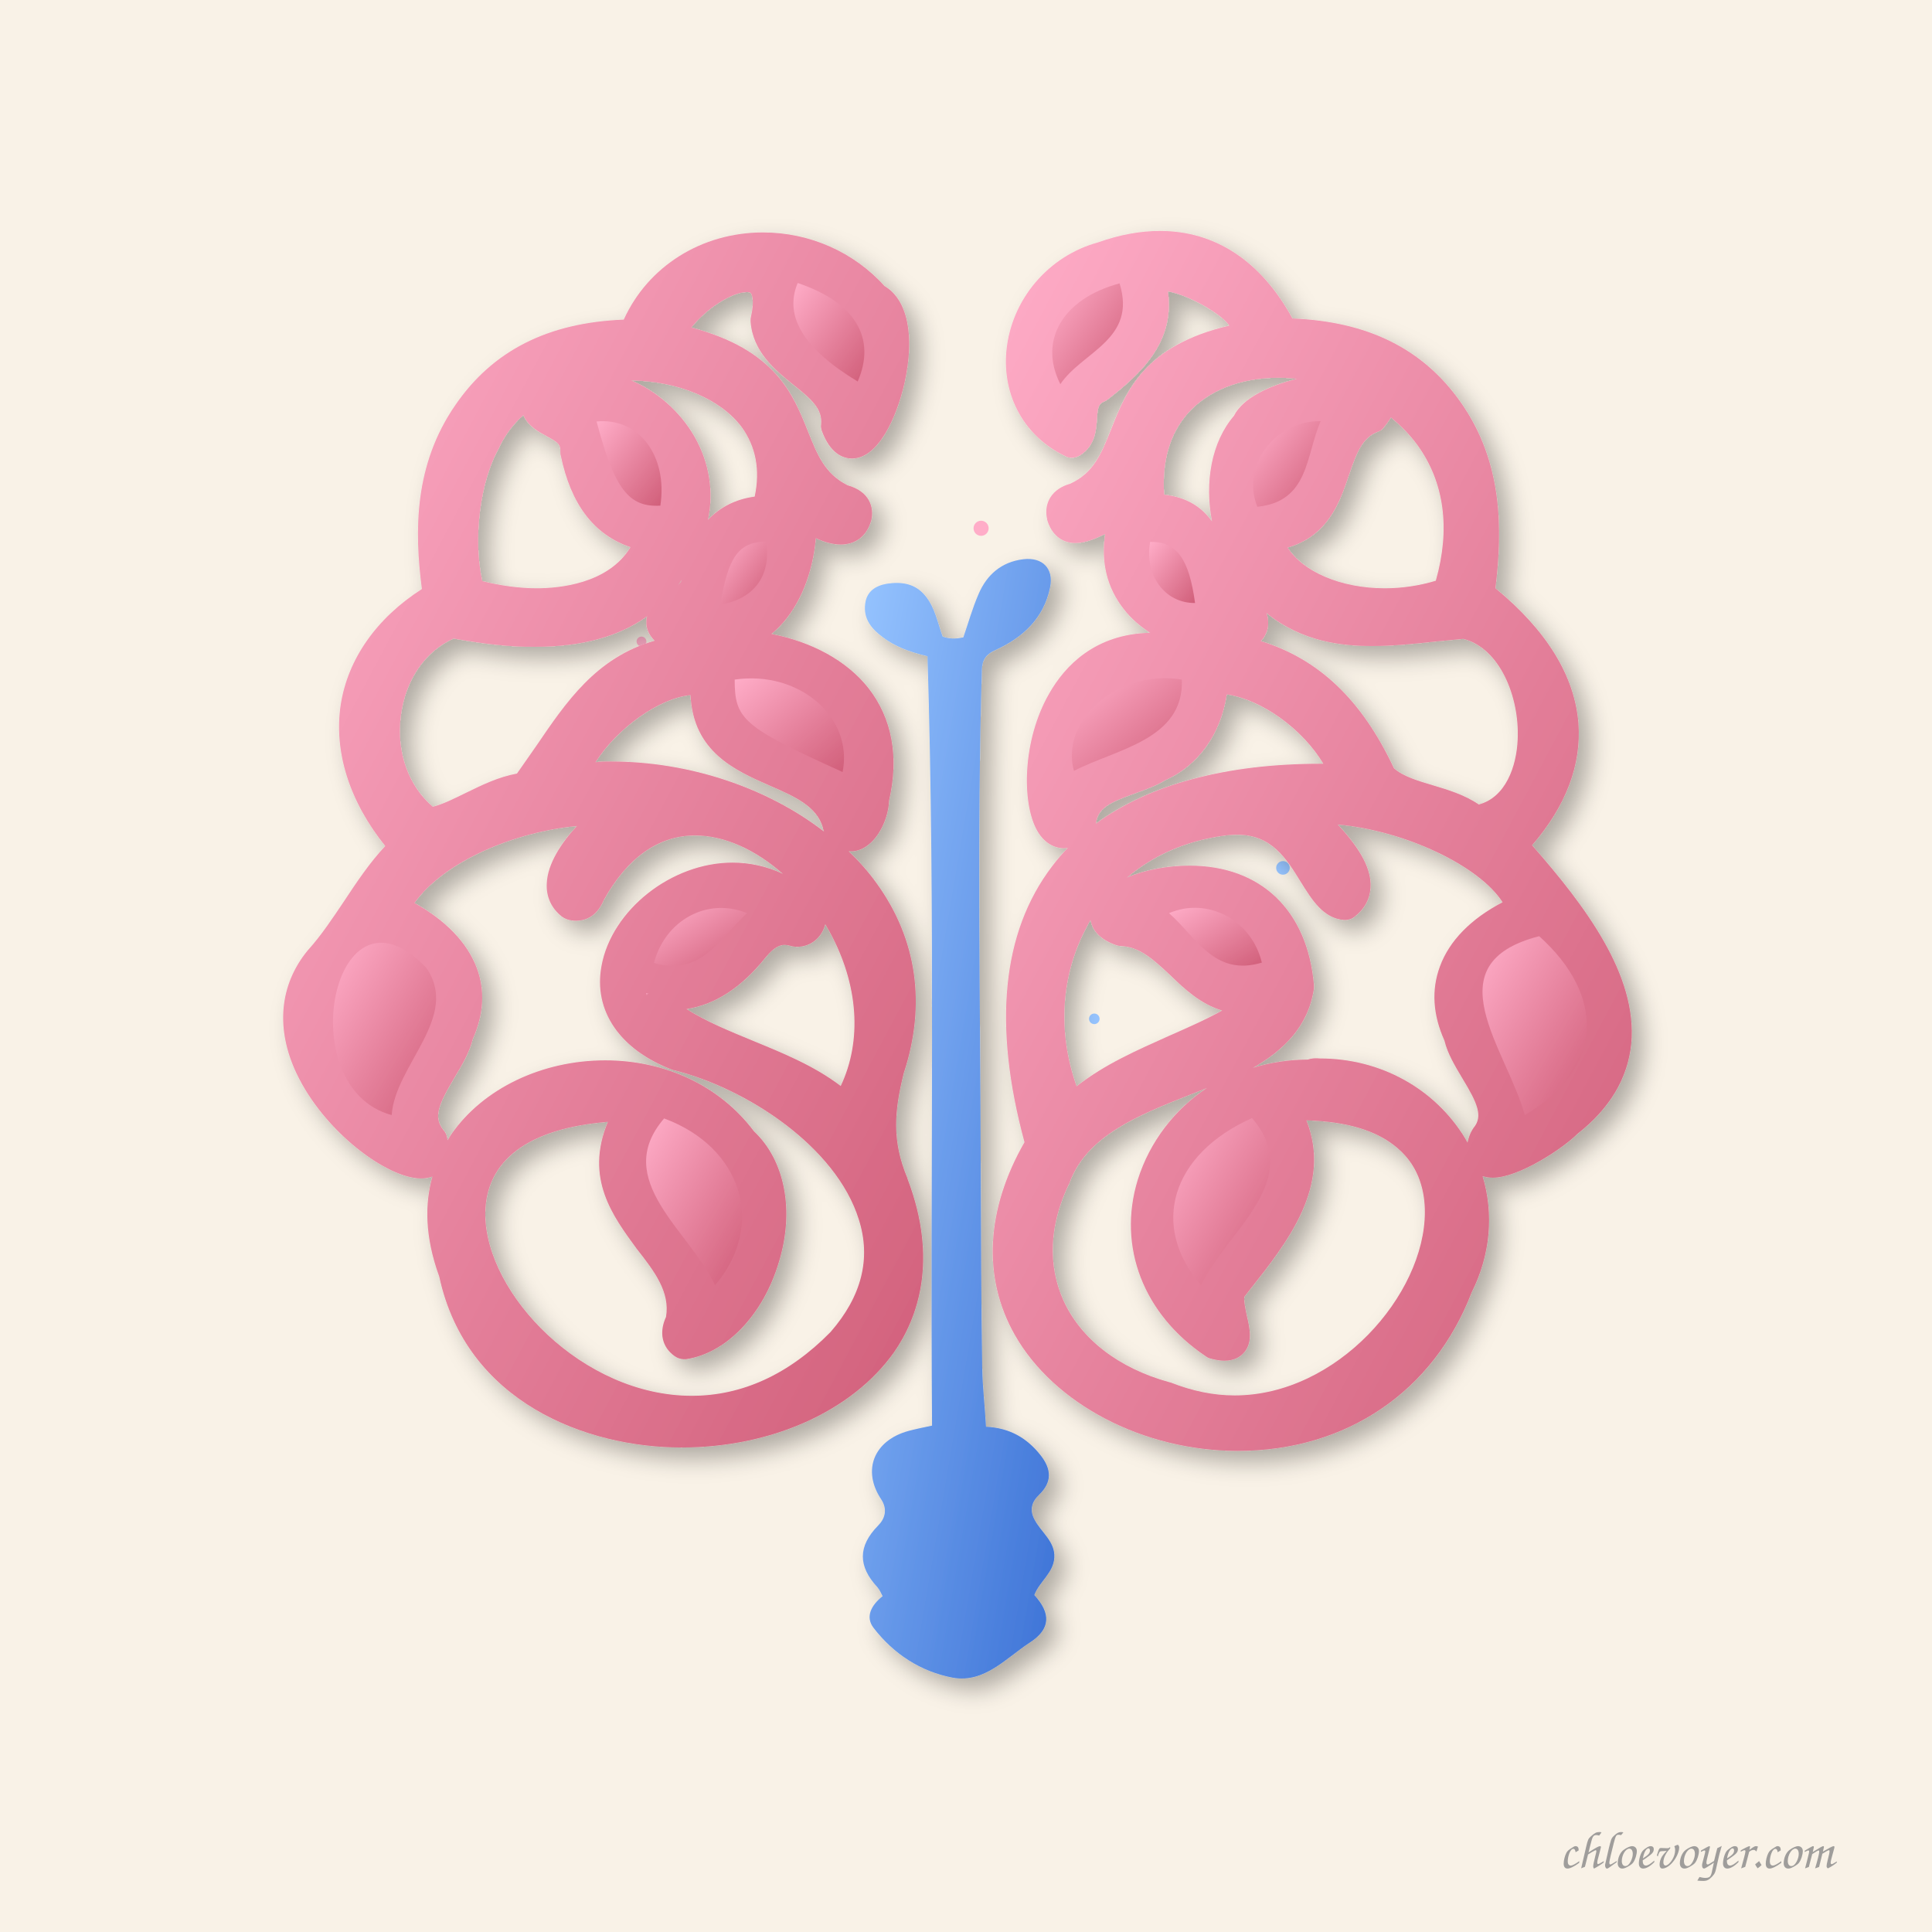
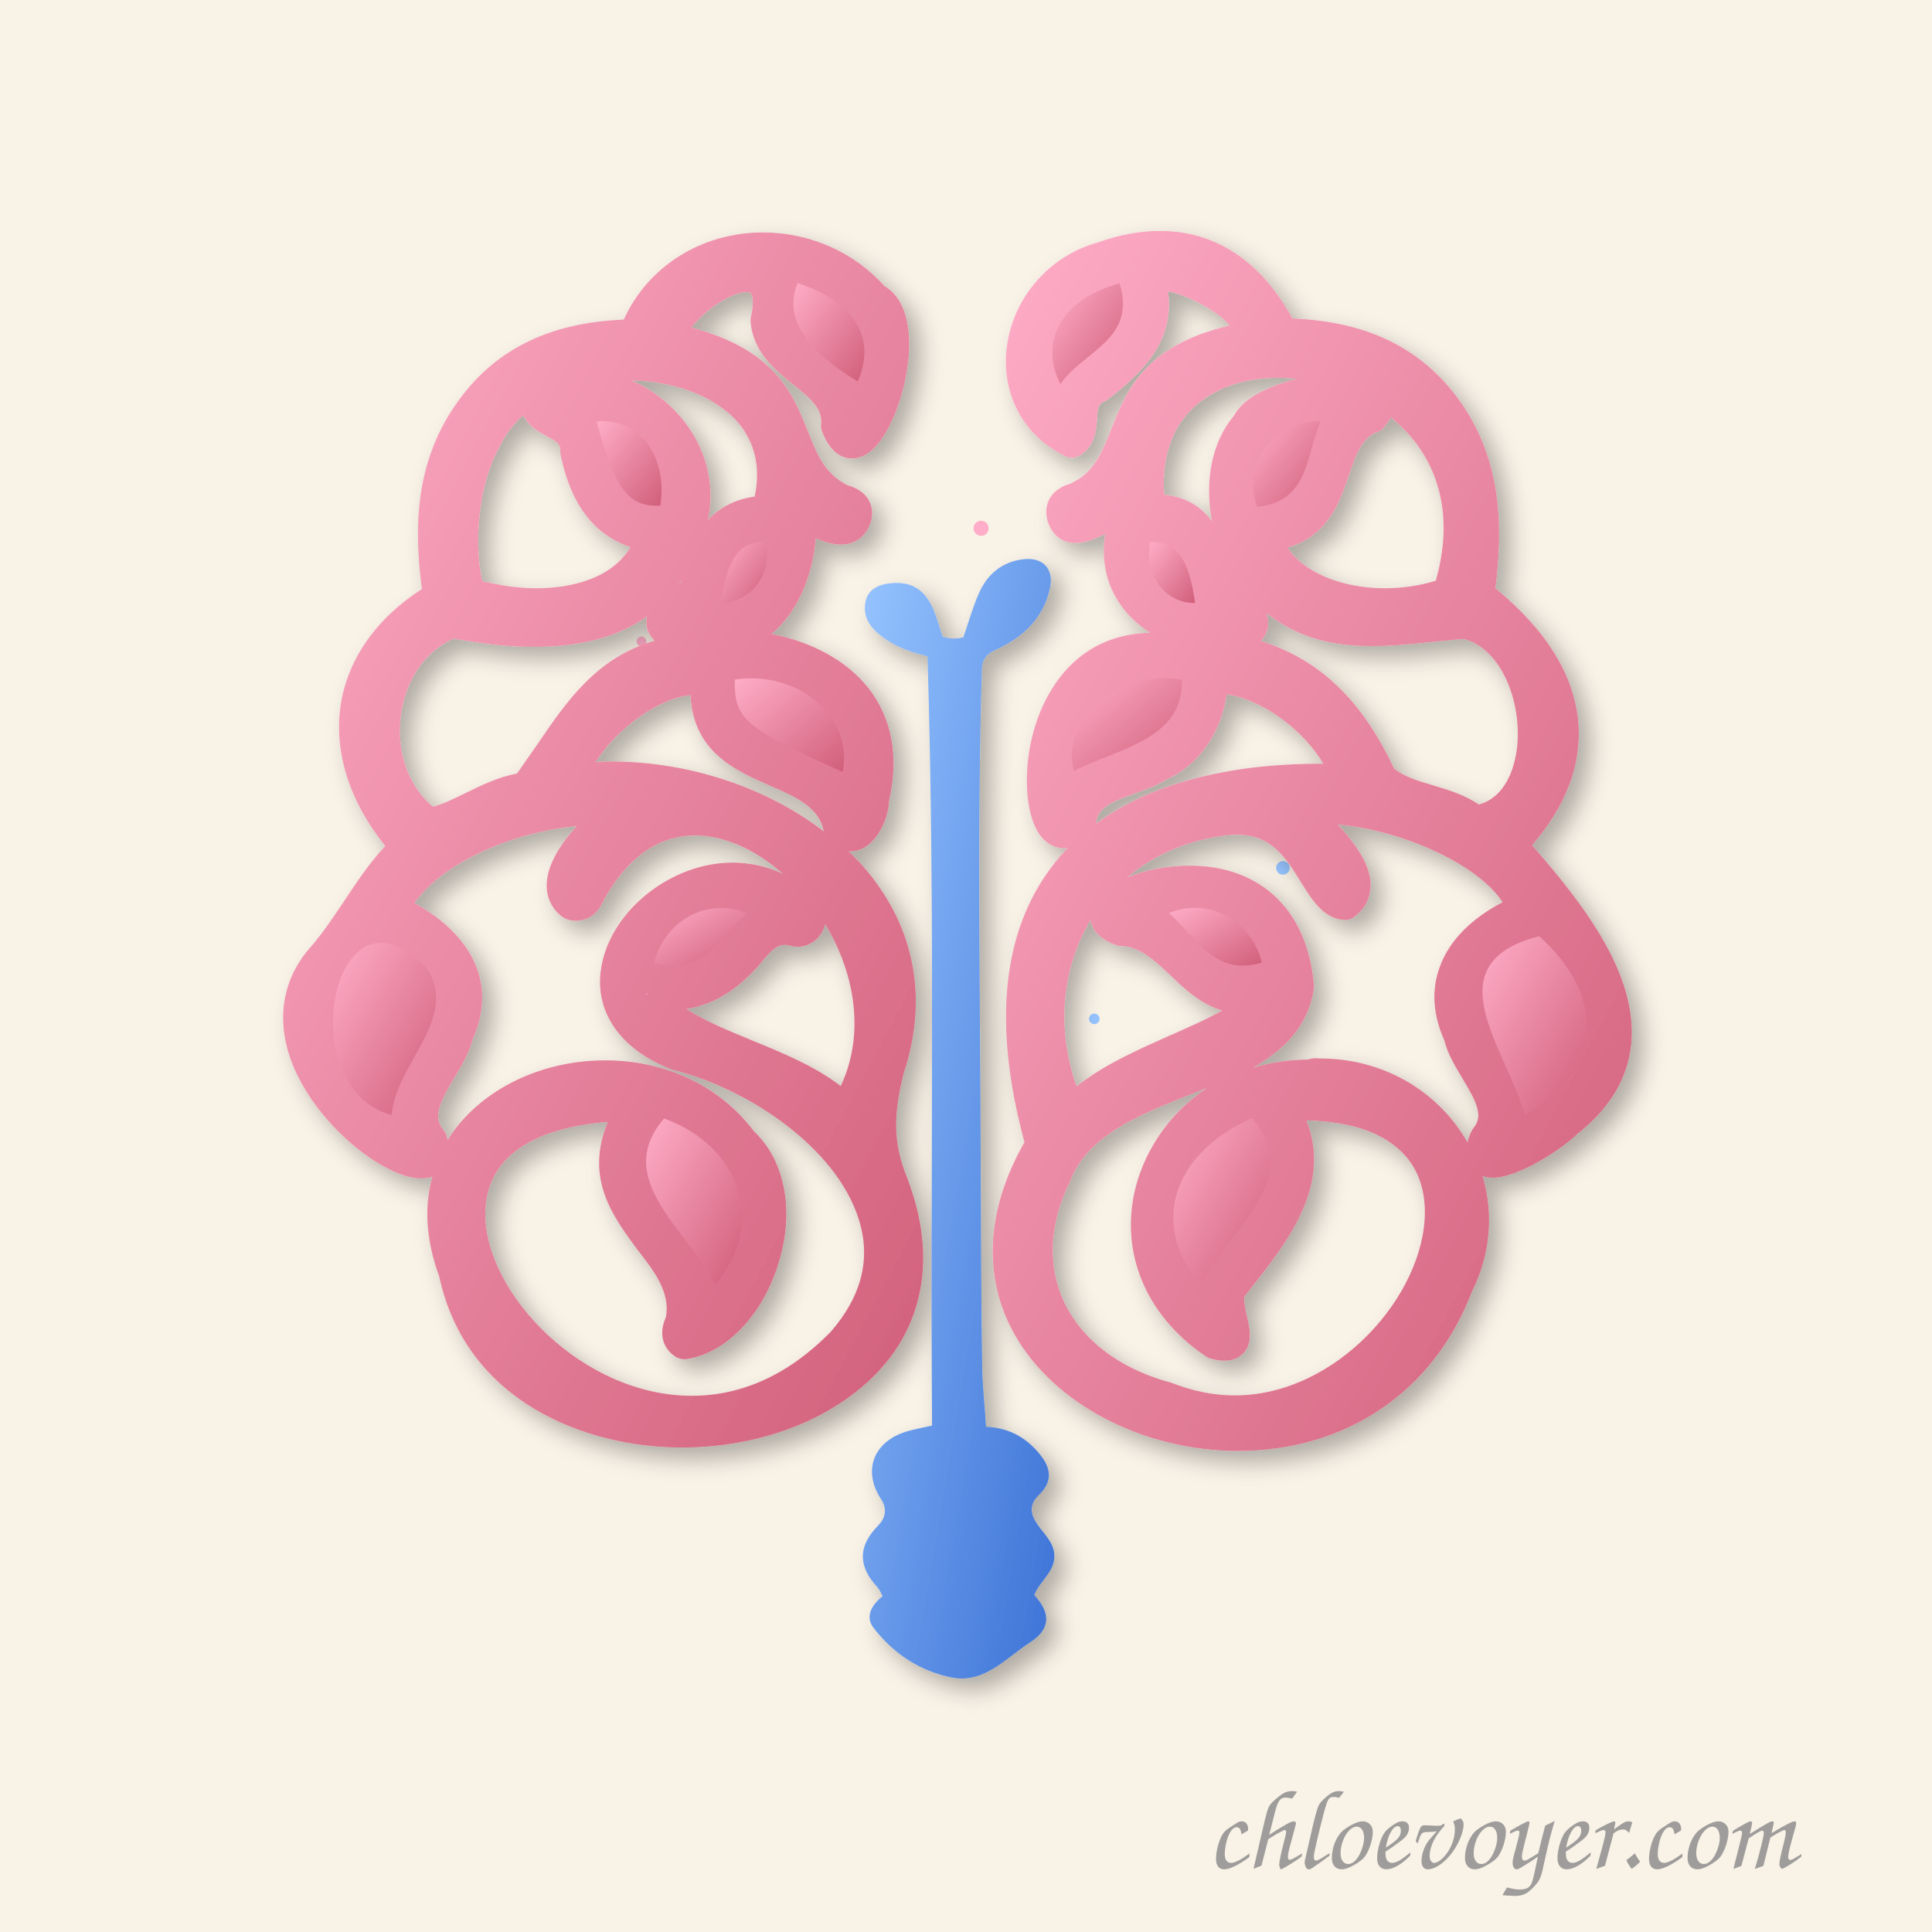
<svg xmlns="http://www.w3.org/2000/svg" version="1.1" id="Layer_1" x="0px" y="0px" width="360" height="360" viewBox="0 0 512 512" style="enable-background:new 0 0 512 512;" xml:space="preserve">
  <defs>
    <linearGradient id="blueGradient" x1="0%" y1="0%" x2="100%" y2="100%">
      <stop offset="0%" style="stop-color:#96C4FF">
        <animate attributeName="stop-color" values="#96C4FF; #88B8FF; #96C4FF" dur="5s" repeatCount="indefinite" />
      </stop>
      <stop offset="100%" style="stop-color:#3C72D6">
        <animate attributeName="stop-color" values="#3C72D6; #3068CC; #3C72D6" dur="5s" repeatCount="indefinite" />
      </stop>
    </linearGradient>
    <linearGradient id="pinkGradient" x1="0%" y1="0%" x2="100%" y2="100%">
      <stop offset="0%" style="stop-color:#FFADC8">
        <animate attributeName="stop-color" values="#FFADC8; #FFA0C0; #FFADC8" dur="5s" repeatCount="indefinite" />
      </stop>
      <stop offset="100%" style="stop-color:#D15F7A">
        <animate attributeName="stop-color" values="#D15F7A; #C85575; #D15F7A" dur="5s" repeatCount="indefinite" />
      </stop>
    </linearGradient>
    <filter id="shadow" x="-10%" y="-10%" width="120%" height="120%">
      <feDropShadow dx="3" dy="3" stdDeviation="3" flood-opacity="0.3" />
    </filter>
    <style type="text/css">
  .credit {
-     font-family: 'Kiddosy Free Outline', 'Architects Daughter', 'Handlee', 'Patrick Hand', cursive;
-     font-size: 14px;
+     font-family: 'Kiddosy Free', 'Architects Daughter', 'Handlee', 'Patrick Hand', cursive;
+     font-size: 30px;
    fill: #888888;
    opacity: 0.8;
  }
  .credit:hover {
    fill: #666666;
    opacity: 1;
  }
</style>
  </defs>
  <style type="text/css">
    .st0{fill:#F9F2E7;}
    .st1{fill:none;}
    .st2{fill:url(#blueGradient);}
    .st3{fill:url(#pinkGradient);}
    
    @keyframes pulseOpacity {
        0% { opacity: 0.9; }
        50% { opacity: 1; }
        100% { opacity: 0.9; }
    }
      
    .animated-element {
        animation: pulseOpacity 4s infinite;
    }
</style>
  <rect class="st0" width="512" height="512" />
  <path class="st1" d="M234.5,161.1c4.7-2.2,7.5-0.2,8.2,5.9C239.1,166,236.1,164.7,234.5,161.1z" />
  <path class="st1" d="M273,153.9c-1.3,6.3-5.3,9.9-10.4,13C261.9,160.5,266.8,154.1,273,153.9z" />
  <path class="st1" d="M255.1,377.7c-0.7,0-1.6-0.1-2.5-0.2c-0.5-67.6,0.7-135-1.2-202.6c0.6-0.4,1.7-0.3,2.8,0.1     C253.8,242.4,253.8,309.9,255.1,377.7z" />
  <circle cx="256" cy="256" r="0" fill="none" stroke="#779FF2" stroke-width="1">
    <animate attributeName="r" values="0;100" dur="4s" repeatCount="indefinite" />
    <animate attributeName="opacity" values="0.5;0" dur="4s" repeatCount="indefinite" />
  </circle>
  <g id="thinking-particles" class="animated-element">
    <circle cx="210" cy="190" r="2" fill="#96C4FF">
      <animateMotion path="M0,0 C10,10 20,-10 30,0" dur="3s" repeatCount="indefinite" />
      <animate attributeName="opacity" values="0;0.7;0" dur="3s" repeatCount="indefinite" />
    </circle>
    <circle cx="310" cy="180" r="2" fill="#96C4FF">
      <animateMotion path="M0,0 C-15,15 15,15 0,0" dur="4s" repeatCount="indefinite" />
      <animate attributeName="opacity" values="0;0.7;0" dur="4s" repeatCount="indefinite" />
    </circle>
    <circle cx="260" cy="140" r="2" fill="#FFADC8">
      <animateMotion path="M0,0 C10,-20 -10,-20 0,0" dur="3.5s" repeatCount="indefinite" />
      <animate attributeName="opacity" values="0;0.7;0" dur="3.5s" repeatCount="indefinite" />
    </circle>
    <circle cx="180" cy="220" r="1.5" fill="#FFADC8">
      <animateMotion path="M0,0 C-5,15 15,5 10,-10" dur="4.5s" repeatCount="indefinite" />
      <animate attributeName="opacity" values="0;0.6;0" dur="4.5s" repeatCount="indefinite" />
    </circle>
    <circle cx="340" cy="230" r="1.8" fill="#96C4FF">
      <animateMotion path="M0,0 C15,10 -5,20 -15,5" dur="5s" repeatCount="indefinite" />
      <animate attributeName="opacity" values="0;0.7;0" dur="5s" repeatCount="indefinite" />
    </circle>
    <circle cx="230" cy="300" r="1.2" fill="#FFADC8">
      <animateMotion path="M0,0 C-10,-10 -20,5 0,15" dur="3.8s" repeatCount="indefinite" />
      <animate attributeName="opacity" values="0;0.5;0" dur="3.8s" repeatCount="indefinite" />
    </circle>
    <circle cx="290" cy="270" r="1.4" fill="#96C4FF">
      <animateMotion path="M0,0 C5,15 15,-5 5,-20" dur="4.2s" repeatCount="indefinite" />
      <animate attributeName="opacity" values="0;0.7;0" dur="4.2s" repeatCount="indefinite" />
    </circle>
    <circle cx="170" cy="170" r="1.3" fill="#FFADC8">
      <animateMotion path="M0,0 C-15,-5 -5,20 10,10" dur="3.6s" repeatCount="indefinite" />
      <animate attributeName="opacity" values="0;0.6;0" dur="3.6s" repeatCount="indefinite" />
    </circle>
  </g>
  <g id="main-content" style="filter:url(#shadow)">
    <g id="brain-elements">
      <animateTransform attributeName="transform" type="translate" values="0,3; 0,-3; 0,3" dur="6s" repeatCount="indefinite" additive="sum" calcMode="spline" keySplines="0.4 0 0.6 1; 0.4 0 0.6 1" />
      <animateTransform attributeName="transform" type="rotate" values="0 256 256; 2 256 256; 0 256 256; -2 256 256; 0 256 256" dur="8s" repeatCount="indefinite" additive="sum" calcMode="spline" keySplines="0.4 0 0.6 1; 0.4 0 0.6 1; 0.4 0 0.6 1; 0.4 0 0.6 1" />
      <g id="central-elements" class="animated-element">
        <animateTransform attributeName="transform" type="scale" values="1; 1.02; 1" dur="3s" repeatCount="indefinite" additive="sum" calcMode="spline" keySplines="0.4 0 0.6 1; 0.4 0 0.6 1" />
        <path class="st2" d="M245.8,173.9c-5-1.2-8.6-2.6-11.8-5c-3-2.2-5.3-4.9-4.7-9c0.4-3.2,2.8-4.7,5.7-5.2c3.9-0.6,7.6-0.1,10.3,3.3             c2.5,3.1,3.2,7.1,4.5,10.7c1.9,0.7,3.7,0.6,5.5,0.2c1.3-3.8,2.4-7.7,4-11.4c2.2-5.2,6.1-8.6,11.9-9.3c5-0.6,8.1,2.4,7.1,7.4             c-1.7,8.3-7.3,13.4-14.6,16.7c-2.4,1.1-3.4,2.5-3.5,5.2c-1.3,44-0.4,88-0.3,132c0.1,17.7,0.1,35.5,0.4,53.2c0.1,5,0.7,10,1,15.4             c6.3,0.3,10.9,3,14.5,7.6c2.9,3.7,3,7.1-0.4,10.4c-2,1.9-2.6,4-1.3,6.5c1.7,3.4,5.6,5.9,5.3,10.2c-0.2,4-4,6.4-5.3,9.9             c4.4,4.8,4.4,9-1.2,12.6c-6.3,4.1-12,10.8-20.4,9.3c-8.5-1.6-15.7-6.3-21-13.2c-2.3-3-0.5-6.1,2.4-8.4c-0.4-0.8-0.8-1.7-1.4-2.4             c-5.1-5.5-5.2-10.8,0.2-16.3c1.8-1.8,2.6-4.3,0.8-7c-5.1-7.7-1.9-15.6,7.3-18.1c1.9-0.5,3.8-0.9,6.2-1.4             C246.5,309.8,247.9,241.9,245.8,173.9z">
          <animate attributeName="d" values="M245.8,173.9c-5-1.2-8.6-2.6-11.8-5c-3-2.2-5.3-4.9-4.7-9c0.4-3.2,2.8-4.7,5.7-5.2c3.9-0.6,7.6-0.1,10.3,3.3                    c2.5,3.1,3.2,7.1,4.5,10.7c1.9,0.7,3.7,0.6,5.5,0.2c1.3-3.8,2.4-7.7,4-11.4c2.2-5.2,6.1-8.6,11.9-9.3c5-0.6,8.1,2.4,7.1,7.4                    c-1.7,8.3-7.3,13.4-14.6,16.7c-2.4,1.1-3.4,2.5-3.5,5.2c-1.3,44-0.4,88-0.3,132c0.1,17.7,0.1,35.5,0.4,53.2c0.1,5,0.7,10,1,15.4                    c6.3,0.3,10.9,3,14.5,7.6c2.9,3.7,3,7.1-0.4,10.4c-2,1.9-2.6,4-1.3,6.5c1.7,3.4,5.6,5.9,5.3,10.2c-0.2,4-4,6.4-5.3,9.9                    c4.4,4.8,4.4,9-1.2,12.6c-6.3,4.1-12,10.8-20.4,9.3c-8.5-1.6-15.7-6.3-21-13.2c-2.3-3-0.5-6.1,2.4-8.4c-0.4-0.8-0.8-1.7-1.4-2.4                    c-5.1-5.5-5.2-10.8,0.2-16.3c1.8-1.8,2.6-4.3,0.8-7c-5.1-7.7-1.9-15.6,7.3-18.1c1.9-0.5,3.8-0.9,6.2-1.4                    C246.5,309.8,247.9,241.9,245.8,173.9z;                                         M246.2,174.2c-5.1-1.3-8.8-2.7-12-5.1c-3.1-2.3-5.4-5-4.8-9.2c0.4-3.3,2.9-4.8,5.8-5.3c4-0.6,7.8-0.1,10.5,3.4                    c2.6,3.2,3.3,7.3,4.6,10.9c1.9,0.7,3.8,0.6,5.6,0.2c1.3-3.9,2.4-7.9,4.1-11.6c2.2-5.3,6.2-8.8,12.1-9.5c5.1-0.6,8.3,2.4,7.2,7.5                    c-1.7,8.5-7.4,13.7-14.9,17c-2.4,1.1-3.5,2.6-3.6,5.3c-1.3,44.9-0.4,89.8-0.3,134.7c0.1,18.1,0.1,36.2,0.4,54.3c0.1,5.1,0.7,10.2,1,15.7                    c6.4,0.3,11.1,3.1,14.8,7.8c3,3.8,3.1,7.2-0.4,10.6c-2,1.9-2.7,4.1-1.3,6.6c1.7,3.5,5.7,6,5.4,10.4c-0.2,4.1-4.1,6.5-5.4,10.1                    c4.5,4.9,4.5,9.2-1.2,12.9c-6.4,4.2-12.2,11-20.8,9.5c-8.7-1.6-16-6.4-21.4-13.5c-2.3-3.1-0.5-6.2,2.4-8.6c-0.4-0.8-0.8-1.7-1.4-2.4                    c-5.2-5.6-5.3-11,0.2-16.6c1.8-1.8,2.7-4.4,0.8-7.1c-5.2-7.9-1.9-15.9,7.4-18.5c1.9-0.5,3.9-0.9,6.3-1.4                    C246.9,311.1,248.3,242.5,246.2,174.2z;                                        M245.8,173.9c-5-1.2-8.6-2.6-11.8-5c-3-2.2-5.3-4.9-4.7-9c0.4-3.2,2.8-4.7,5.7-5.2c3.9-0.6,7.6-0.1,10.3,3.3                    c2.5,3.1,3.2,7.1,4.5,10.7c1.9,0.7,3.7,0.6,5.5,0.2c1.3-3.8,2.4-7.7,4-11.4c2.2-5.2,6.1-8.6,11.9-9.3c5-0.6,8.1,2.4,7.1,7.4                    c-1.7,8.3-7.3,13.4-14.6,16.7c-2.4,1.1-3.4,2.5-3.5,5.2c-1.3,44-0.4,88-0.3,132c0.1,17.7,0.1,35.5,0.4,53.2c0.1,5,0.7,10,1,15.4                    c6.3,0.3,10.9,3,14.5,7.6c2.9,3.7,3,7.1-0.4,10.4c-2,1.9-2.6,4-1.3,6.5c1.7,3.4,5.6,5.9,5.3,10.2c-0.2,4-4,6.4-5.3,9.9                    c4.4,4.8,4.4,9-1.2,12.6c-6.3,4.1-12,10.8-20.4,9.3c-8.5-1.6-15.7-6.3-21-13.2c-2.3-3-0.5-6.1,2.4-8.4c-0.4-0.8-0.8-1.7-1.4-2.4                    c-5.1-5.5-5.2-10.8,0.2-16.3c1.8-1.8,2.6-4.3,0.8-7c-5.1-7.7-1.9-15.6,7.3-18.1c1.9-0.5,3.8-0.9,6.2-1.4                    C246.5,309.8,247.9,241.9,245.8,173.9z" dur="7s" repeatCount="indefinite" calcMode="spline" keySplines="0.4 0 0.6 1; 0.4 0 0.6 1" />
        </path>
      </g>
      <g class="animated-element">
        <path class="st3" d="M180.6,383.6c-25.1,0-57-11.9-64.2-45.3c-3.9-10.7-3.8-19.5-1.8-26.5c-0.9,0.3-1.9,0.5-3,0.5c0,0,0,0,0,0    c-9,0-25.7-12.4-33-27.8c-5.6-11.8-4.6-23.5,3-32.7c0,0,0.1-0.1,0.1-0.1c3.5-3.9,6.4-8.3,9.5-12.9c3.3-5,6.7-10.1,10.9-14.6    c-9.5-11.8-13.7-25-11.8-37.5c1.9-12.1,9.5-22.9,21.5-30.6c-2-15.4-2.1-32.9,8.9-48.8c9.9-14.4,24.5-21.8,44.6-22.6    c6.4-14.1,20.6-23.1,36.9-23.1c12.4,0,24.1,5.2,32.2,14.2c6.1,3.6,8.1,13.1,5.3,25.7c-2.1,9.2-7,20-13.9,20c0,0,0,0,0,0    c-2.4,0-5.8-1.3-8-7.3c-0.2-0.6-0.3-1.2-0.2-1.7c0.4-4.1-2.4-6.6-7.4-10.6c-4.7-3.8-10.7-8.6-11.3-16.7c0-0.4,0-0.8,0.1-1.2    c1.1-4.8,0.1-6.2,0-6.3c-0.2-0.3-0.8-0.3-1.1-0.3c-3.9,0-10.7,4.3-14.7,9.4c22.4,5.9,27,17.8,30.9,27.5    c2.5,6.2,4.4,11.2,10.5,14.3c5.8,1.6,7.1,5.8,6.3,9.3c0,0.1-0.1,0.2-0.1,0.3c-1.2,3.9-4.1,6.1-8,6.1c-2.2,0-4.5-0.7-6.6-1.7    c-0.8,9.3-4.2,17.8-9.6,23.4c-0.7,0.7-1.4,1.4-2.2,2c10.8,2.1,20,7.1,25.7,14.3c6.3,8,8.2,18.3,5.5,29.9    c-0.1,3.7-1.9,8.2-4.5,10.8c-2.1,2.1-4.1,2.6-5.5,2.6c-0.2,0-0.5,0-0.7,0c2.8,2.7,5.3,5.5,7.5,8.6c10.6,14.7,13.1,32,7.1,50.2    c-2.5,10.1-3.2,17.9,1,27.9c0,0,0,0.1,0,0.1c8.3,21.8,2.6,37.1-3.6,46C225.8,374,204.4,383.6,180.6,383.6z M161.1,297.3    c-21.1,1.7-32.5,10.2-32.5,24.5c0.1,21.2,25.9,48.1,54.7,48.1c13.4,0,25.8-5.7,36.8-16.9c8.2-9.4,10.8-19.4,7.5-29.8    c-6-19.3-29.7-34.8-49-39.6c-0.2,0-0.3-0.1-0.4-0.1c-13.9-5.3-21-15.6-18.8-27.5c2.7-14.9,18.6-27.4,34.7-27.4    c4.6,0,9.2,1,13.4,3c-7.2-6.4-15.5-10.2-23.3-10.2c-9.7,0-18,5.9-24.2,17.1c-2,4.8-5.4,5.5-7.3,5.5c-0.8,0-1.7-0.1-2.5-0.4    c-0.5-0.2-0.9-0.4-1.3-0.7c-2.8-2.2-4.2-5.3-4-8.8c0.2-5.2,3.9-10.8,8-15.2c-16.3,1.5-35.1,9.2-43.1,20.4    c8.2,4.5,14,10.5,16.5,17.1c2.3,6,1.9,12.4-1,18.9c-0.9,3.6-2.9,7-4.9,10.3c-4.2,7.1-5.7,10.5-2.8,14c0.4,0.5,0.7,1,0.8,1.6    c0.1,0.3,0.2,0.7,0.2,1c0.3-0.5,0.7-1.1,1-1.6c8.4-12.1,24-19.6,40.8-19.6c16,0,30.4,6.8,39.4,18.8c8.2,7.7,10.8,21,6.6,34.7    c-4.2,14-13.9,24.1-24.6,25.7c-0.2,0-0.4,0-0.6,0c-0.8,0-1.7-0.3-2.4-0.8c-3.4-2.4-4.2-6.3-2.3-10.4c1.1-6.6-3-12-7.8-18.1    C162.6,322.5,154.8,312.4,161.1,297.3z M177.3,301.3c-5,7.8-0.4,14.7,7.4,24.9c1.8,2.3,3.5,4.6,5.1,7c2.8-5.1,3.6-10.5,2.2-15.7    C190.3,310.6,185,304.8,177.3,301.3z M101.1,253.9c-4.8,0-7.8,6.7-8.6,13c-1.1,8.8,1.5,18.7,8.4,23c1.2-4,3.4-7.8,5.5-11.5    c4.7-8.4,7.4-13.8,3.6-19.4C106.6,255.6,103.6,253.9,101.1,253.9z M181.9,267.4c5.2,3.3,11.3,5.8,17.6,8.4    c8,3.3,16.2,6.6,23.3,12c5.7-12,4.7-26.9-2.9-40.8c-0.4-0.7-0.8-1.4-1.2-2.1c-0.9,3.6-3.9,6-7.4,6c-0.7,0-1.4-0.1-2-0.3    c-0.4-0.1-0.9-0.2-1.3-0.2c-1.2,0-2.7,0.4-5.1,3.3C196.5,261.7,189.6,266.2,181.9,267.4z M189.8,244.7    c-4.5,0.4-8.5,3.1-10.9,7.2C183.3,251.6,186.4,248.4,189.8,244.7z M161.8,201.8c21,0,41.6,7,56.6,18.6c-0.1-0.2-0.2-0.4-0.2-0.6    c-0.1-0.1-0.1-0.3-0.1-0.4c-1.6-5.7-7.4-8.3-14.1-11.2c-9.1-4-20.3-8.9-21-24c-8.4,0.8-19.5,8.8-25.2,17.8    C159.1,201.8,160.4,201.8,161.8,201.8z M120.2,169.2c-7.6,3.4-12.8,11-14,20.6c-1.2,9.6,2.1,18.6,8.5,24    c2.8-0.7,5.7-2.2,8.8-3.7c4.3-2.1,8.6-4.2,13.5-5.1c1.7-2.4,3.4-4.9,5.1-7.3c7.9-11.6,15.9-23.5,31.4-27.9    c-1.1-1.1-2.1-2.6-2.2-4.5c0-0.7,0-1.4,0.2-2c-7.5,5.4-17.4,8.1-29.6,8.1C135.5,171.5,128.4,170.7,120.2,169.2z M198.9,183.8    c0.6,4.5,3.9,6.9,20.6,14.6c-0.4-2.6-1.6-5-3.3-7.2c-3.9-4.7-10.2-7.5-17-7.5C199,183.8,198.9,183.8,198.9,183.8z M127.8,154    c4.8,1.2,9.8,1.9,14.4,1.9c5.8,0,19-1.1,24.9-10.9c-9.7-3.3-15.8-11.3-18.5-24.3c-0.1-0.3-0.1-0.7-0.1-1    c0.1-1.9-0.6-2.5-3.6-4.1c-2-1.1-4.9-2.6-6.2-5.6c-2.6,2.3-4.7,5-6.3,8.3c0,0.1-0.1,0.2-0.1,0.3    C127.2,127.4,125.3,142.8,127.8,154z M180.6,153.7c-0.3,0.5-0.6,1-1,1.4c0.6-0.5,1-1,1-1.3C180.6,153.8,180.6,153.8,180.6,153.7    z M199.1,148.5c-1,0.8-1.8,2.3-2.7,5.1c0.5-0.4,0.8-0.8,1.2-1.3C198.4,151.2,198.9,150,199.1,148.5z M167.2,100.8    c6.9,2.9,13,8.2,16.9,15c3.9,6.9,5.1,14.6,3.5,22c3.2-3.4,7.3-5.5,12.4-6.2c1.5-7.1,0.3-13.3-3.5-18.5    C190.9,105.7,179.7,101,167.2,100.8z M163.6,116.3c2.9,9.3,5.3,12.4,7.7,13.3c-0.1-4.1-1.2-7.7-3.5-10.3    C166.7,118,165.2,117,163.6,116.3z M214.2,80.4c0,3.3,1.9,8.2,10.8,14.4c0.3-2.1,0-4-0.8-5.8C222.7,85.7,219.3,82.7,214.2,80.4z    " />
        <path class="st3" d="M328,384.5c-25,0-48.7-12.4-59.1-30.8c-8.6-15.2-7.6-33.2,2.6-51c-8.4-31-6-55.6,7.3-73.1  c1.3-1.7,2.7-3.4,4.2-4.9c-0.3,0-0.7,0.1-1,0.1c-1.6,0-4.8-0.6-7.1-4.6c-4.2-7.3-4-24.1,3.2-36.5c4.1-7.2,12.1-15.7,26.7-16  c-2.6-1.7-5.1-3.8-7-6.3c-4.4-5.6-6.1-12.4-4.9-19.9c-2.4,1.1-5.1,2.4-7.9,2.4c-3.7,0-6.4-2.3-7.5-6.2c0,0,0-0.1,0-0.1  c-1-4.4,1.4-8.1,6.1-9.4c6.3-2.9,8.3-8,10.9-14.5c3.9-9.9,8.8-22.2,31.3-27.4c-1.8-2.8-10.2-8-16.3-9.1  c1.9,13.4-7.1,21.8-15.9,28.6c-0.3,0.2-0.5,0.4-0.8,0.5c-1.7,0.7-1.9,1.5-2.1,4.7c-0.2,2.8-0.4,7-4.4,9.6  c-0.7,0.4-1.4,0.7-2.2,0.7c-0.6,0-1.2-0.1-1.7-0.4c-10.8-5.1-16.8-15.8-15.7-27.9c1.3-13.6,11.1-25.2,24.4-28.8  c5.6-2,11.1-3,16.3-3c14.7,0,26.8,8,35.1,23.2c20,0.8,34.6,8,44.6,22.2c11.2,15.9,11.1,33.7,9.2,49.3c13.6,11.2,21,23.2,22,35.8  c0.8,11-3.3,21.9-12.3,32.3c14.1,16.1,28,34.4,26.3,52.6c-0.9,9.1-5.7,17.2-14.3,23.9c-3.5,3.6-15.4,11.6-22.4,11.6  c-1.1,0-2-0.2-2.7-0.4c3,10,2.1,20.8-2.9,30.8C379.9,368.8,356.8,384.5,328,384.5C328.1,384.5,328,384.5,328,384.5z  M319.9,288.3c-1.6,0.6-3.2,1.3-4.8,1.9c-13.4,5.3-27.2,10.8-31.7,23.3c0,0.1-0.1,0.3-0.2,0.4c-5.1,10.7-5.6,21.3-1.4,30.7  c4.6,10.2,14.6,18,28.1,21.7c0.1,0,0.3,0.1,0.4,0.1c5.6,2.2,11.2,3.4,16.9,3.4c27.1,0,50.4-26.7,50.4-48.6   c0-4.9-1.2-11.8-7.2-16.9c-5.4-4.7-13.5-7.1-24.2-7.4c6.9,17.3-5.1,32.4-15,44.9c0,0-1.4,1.8-1.4,1.8c-0.3,0.8,0.3,3.5,0.6,5   c0.8,3.4,1.6,7-0.6,9.7c-0.9,1.1-2.5,2.3-5.3,2.3c-1.1,0-2.4-0.2-3.8-0.6c-0.4-0.1-0.8-0.3-1.2-0.6c-16.5-11.1-23.4-29-18-46.7   C304.7,302.5,311.3,294,319.9,288.3z M330.6,301.3c-8.3,4.4-13.7,10.5-15.2,17.4c-1.1,4.8-0.2,9.8,2.5,14.5  c1.6-2.5,3.5-4.9,5.3-7.3C330.8,316,335.4,309.2,330.6,301.3z M349.8,280.5c16,0,30.4,7.9,38.5,21.2c0.2,0.4,0.4,0.7,0.6,1.1  c0.3-1.3,0.7-2.4,1-2.9c0.2-0.4,0.4-0.7,0.6-1c2.6-3.1,1-6.6-3-13.2c-1.9-3.2-3.9-6.5-4.7-9.9c-3.1-6.9-3.5-13.5-1.2-19.7  c2.5-6.8,8.2-12.6,16.6-17c-6.2-9.7-25.9-19-43.7-20.6c4.6,5,9.1,10.9,8.7,16.8c-0.2,3-1.6,5.6-4.2,7.6   c-0.7,0.6-1.6,0.9-2.5,0.9c-0.1,0-0.2,0-0.3,0c-5.5-0.4-8.5-5.3-11.5-10.1c-3.8-6.2-7.7-12.5-16.8-12.5c-1.2,0-2.6,0.1-3.9,0.3   c-9.9,1.4-18.5,5.2-25.4,11.1c4.9-2.1,10.9-3.2,16.6-3.2c18.9,0,31.3,11.8,33,31.6c0,0.3,0,0.6,0,1c-1.5,10-8,16.3-16.2,21   c4.6-1.4,9.5-2.2,14.5-2.2C347.7,280.4,348.7,280.4,349.8,280.5L349.8,280.5z M406.8,252.6c-4.8,1.5-7.8,3.6-9.1,6.2   c-2.6,5.3,1.3,14,5,22.4c1.2,2.7,2.4,5.4,3.4,8.1c6.1-4.6,9.7-10.1,10.2-15.9C417.1,266.6,413.7,259.3,406.8,252.6z M289,243.8   c-0.4,0.6-0.7,1.2-1,1.8c-6.9,12.8-7.8,27.9-2.7,42.3c7.5-5.9,16.1-9.6,24.3-13.3c5-2.2,9.8-4.3,14.3-6.8   c-5.7-1.7-10-5.7-13.8-9.4c-4.3-4-8-7.5-13-7.7c-0.4,0-0.8-0.1-1.2-0.2C290.9,248.8,289.4,246,289,243.8z M318,244.6  c3.5,3.8,6.6,7,10.9,7.3C326.6,247.8,322.5,245.1,318,244.6z M308.7,206.8c-2.5,1.5-5.3,2.5-8.1,3.5c-6.7,2.4-9.7,3.9-10.2,8  c14.2-10.4,34.5-15.9,59.6-15.9c0.2,0,0.5,0,0.7,0c-5.4-9.1-16.2-17-25.6-18.4C323.5,194.6,317.5,202.9,308.7,206.8z  M369.4,203.6c2.5,2.2,6.3,3.3,10.3,4.5c4,1.2,8.4,2.5,12.2,5.1c7.1-1.9,10-10,10.3-17.3c0.5-11.3-4.8-24.2-14.4-26.6  c-2.4,0.2-4.8,0.5-7.3,0.7c-5.5,0.6-11.2,1.2-16.9,1.2c-7.7,0-18.5-1-28-8.8c0.8,2.3,0.5,4.1-0.1,5.4c-0.3,0.8-0.8,1.5-1.4,2.1  C349.5,174.6,361,185.6,369.4,203.6z M308.7,183.7c-7,0-13.7,3.2-17.6,8.3c-1.5,2-2.5,4.1-2.8,6.3c1.2-0.5,2.3-0.9,3.5-1.4  c9.5-3.8,15.9-6.7,17.2-13.1C308.8,183.7,308.8,183.7,308.7,183.7z M341.2,145.1c4.1,6.4,14.1,10.8,25.8,10.8  c4.6,0,9.2-0.7,13.5-2c3.9-13.7,2.3-26.1-4.9-36c-2-2.7-4.3-5.1-7-7.3c-0.5,0.9-1.2,1.8-2,2.8c-0.4,0.5-0.9,0.8-1.5,1  c-4.1,1.6-5.6,5.5-7.7,11.7C355.1,132.9,352,142,341.2,145.1z M308.7,148.6c0.3,1.7,1,3.3,2,4.6c0.2,0.3,0.5,0.6,0.8,0.8  C310.7,151,309.7,149.4,308.7,148.6z M308.5,131.1c6.4,0.7,10.2,3.6,12.7,7.1c-2-10.3-0.2-21,5.8-28c2.4-4.8,9.5-8,16.7-9.8  c-1.6-0.2-3.3-0.3-4.9-0.3c-10.2,0-18.7,3.4-24.1,9.5C310,115,307.9,122.2,308.5,131.1z M344,116.9c-2.3,1.1-4.3,2.7-5.7,4.9  c-1.6,2.4-2.4,5.2-2.1,7.8c4.5-1.6,5.8-5.5,7.6-12C343.9,117.4,343.9,117.2,344,116.9z M293.6,80.4c-4.8,2-8.2,4.9-9.8,8.5  c-0.7,1.6-1,3.3-1,5c0.9-0.8,1.9-1.6,2.8-2.4C290.6,87.6,293.6,84.9,293.6,80.4z" />
        <path class="st3" d="M103.8,295.5c-27-7.2-15.5-64.8,9.1-39.1C122.1,269.4,104.7,282.2,103.8,295.5z" />
        <path class="st3" d="M189.5,340.6c-6.6-14.3-27.6-27.9-13.5-44.2C196.6,304,203.1,324.6,189.5,340.6z" />
        <path class="st3" d="M194.7,180.1c17.1-2.5,31.5,10,28.6,24.5C196.9,192.6,194.7,190.7,194.7,180.1z" />
        <path class="st3" d="M211.4,75c15.2,5.1,20.9,14.6,15.9,26.1C213,92.5,207.7,83.8,211.4,75z" />
        <path class="st3" d="M158.1,111.7c11.2-1.1,18.9,9.1,16.9,22.3C166.6,134.5,162.8,129.5,158.1,111.7z" />
        <path class="st3" d="M198,242c-7.2,6.5-12.1,16.9-24.7,13.2C176.3,243.8,187.5,237.7,198,242z" />
        <path class="st3" d="M203,143.5c1.5,9-3.2,15.3-12.1,16.7C193,147.5,195.7,143.7,203,143.5z" />
        <path class="st3" d="M171.4,263.9c-0.1-0.2-0.1-0.5-0.2-0.7c0.3,0,0.5,0,0.8,0.1C171.8,263.5,171.6,263.7,171.4,263.9z" />
        <path class="st3" d="M404.1,295.5c-4.9-17.6-24.6-40.1,3.8-47.4C425.5,263.9,425.1,283.2,404.1,295.5z" />
        <path class="st3" d="M318.3,340.6c-13.7-15.8-7.8-34.8,13.5-44.3C346,312.8,325,326.3,318.3,340.6z" />
        <path class="st3" d="M313.2,180.1c0.6,16-17.5,18.4-28.6,24.2C280.9,190.7,296.4,177.3,313.2,180.1z" />
        <path class="st3" d="M296.7,75.1c4.6,14.9-9.8,18-15.7,26.7C275.1,90.2,281.7,79.1,296.7,75.1z" />
        <path class="st3" d="M350,111.6c-4,9-3,21.3-16.8,22.7C328.9,123.6,337.6,111.5,350,111.6z" />
        <path class="st3" d="M334.4,255.1c-12.6,3.8-17.4-6.8-24.6-13.1C320,237.6,331.7,243.8,334.4,255.1z" />
        <path class="st3" d="M304.8,143.6c7-0.1,10.3,4.4,11.9,16.2C308.7,159.9,303.2,152.4,304.8,143.6z" />
      </g>
    </g>
  </g>
  <a href="https://chloevoyer.com" target="_blank">
    <text x="495" y="495" class="credit" text-anchor="end" font-style="italic">
    chloevoyer.com
  </text>
  </a>
</svg>
